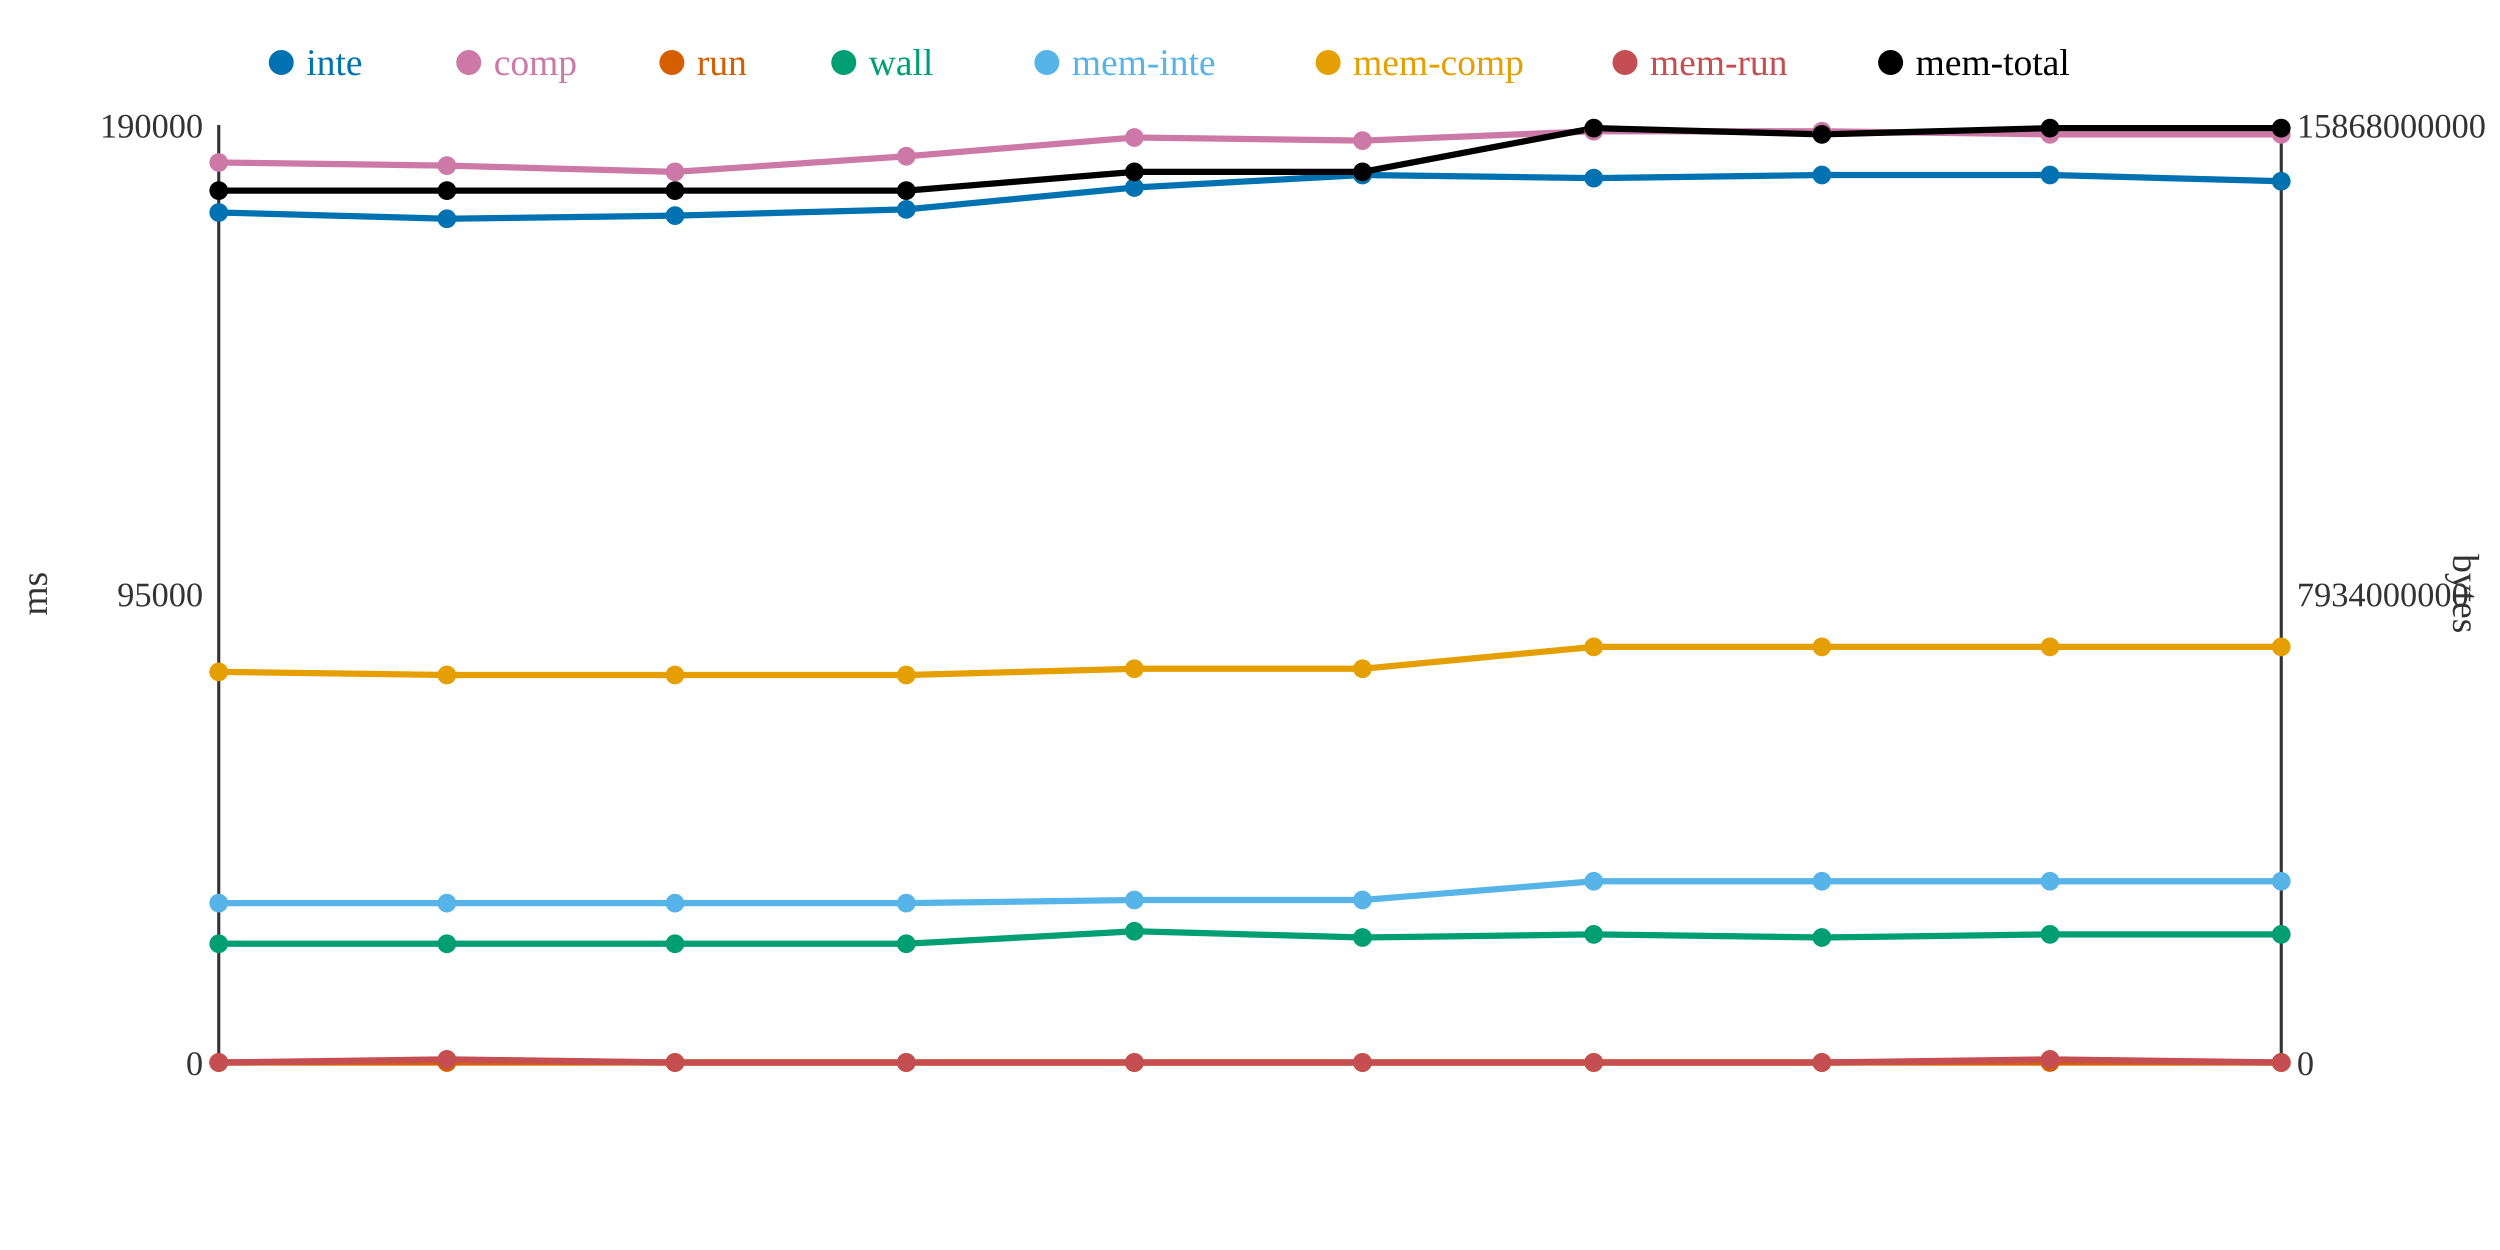
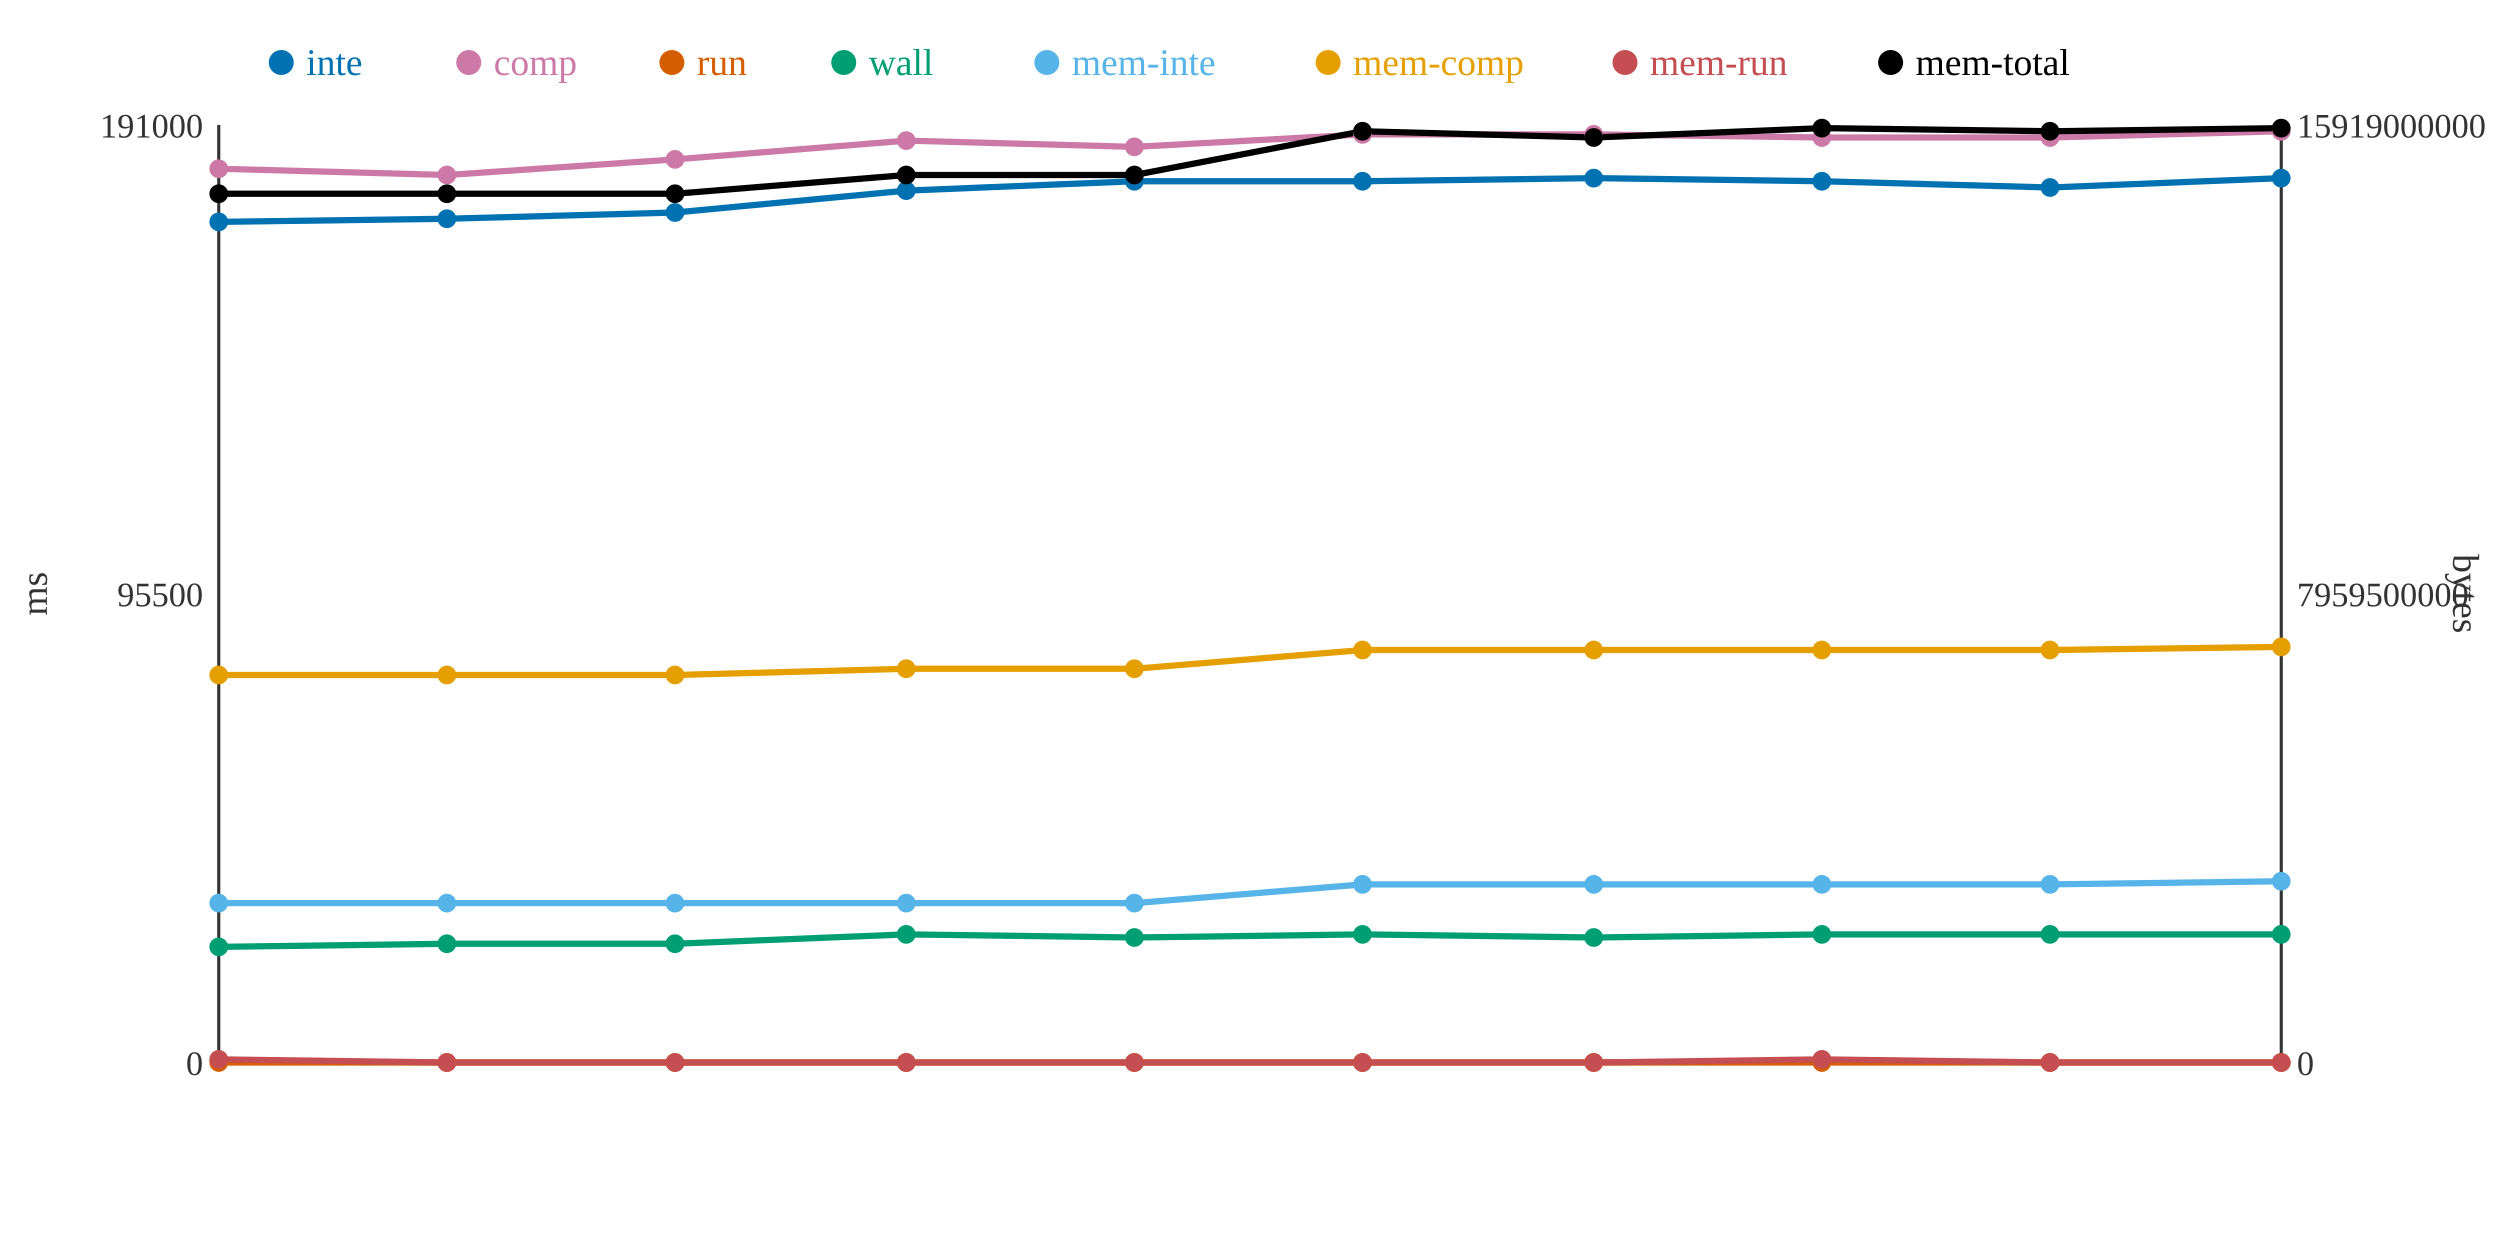
<svg xmlns="http://www.w3.org/2000/svg" width="800" height="400">
  <rect width="800" height="400" fill="white" />
  <line x1="70" y1="40" x2="70" y2="340" stroke="#333" stroke-width="1" />
  <line x1="70" y1="340" x2="730" y2="340" stroke="#333" stroke-width="1" />
  <line x1="730" y1="40" x2="730" y2="340" stroke="#333" stroke-width="1" />
  <text x="65" y="344" text-anchor="end" font-size="11" fill="#333">0</text>
-   <text x="65" y="194" text-anchor="end" font-size="11" fill="#333">95000</text>
-   <text x="65" y="44" text-anchor="end" font-size="11" fill="#333">190000</text>
+   <text x="65" y="194" text-anchor="end" font-size="11" fill="#333">95500</text>
+   <text x="65" y="44" text-anchor="end" font-size="11" fill="#333">191000</text>
  <text x="15" y="190" text-anchor="middle" font-size="12" fill="#333" transform="rotate(-90 15 190)">ms</text>
  <text x="735" y="344" text-anchor="start" font-size="11" fill="#333">0</text>
-   <text x="735" y="194" text-anchor="start" font-size="11" fill="#333">7934000000</text>
-   <text x="735" y="44" text-anchor="start" font-size="11" fill="#333">15868000000</text>
+   <text x="735" y="194" text-anchor="start" font-size="11" fill="#333">7959500000</text>
+   <text x="735" y="44" text-anchor="start" font-size="11" fill="#333">15919000000</text>
  <text x="785" y="190" text-anchor="middle" font-size="12" fill="#333" transform="rotate(90 785 190)">bytes</text>
-   <polyline points="70,68 143,70 216,69 290,67 363,60 436,56 510,57 583,56 656,56 730,58" fill="none" stroke="#0072B2" stroke-width="2" />
-   <polyline points="70,52 143,53 216,55 290,50 363,44 436,45 510,42 583,42 656,43 730,43" fill="none" stroke="#CC79A7" stroke-width="2" />
+   <polyline points="70,71 143,70 216,68 290,61 363,58 436,58 510,57 583,58 656,60 730,57" fill="none" stroke="#0072B2" stroke-width="2" />
+   <polyline points="70,54 143,56 216,51 290,45 363,47 436,43 510,43 583,44 656,44 730,42" fill="none" stroke="#CC79A7" stroke-width="2" />
  <polyline points="70,340 143,340 216,340 290,340 363,340 436,340 510,340 583,340 656,340 730,340" fill="none" stroke="#D55E00" stroke-width="2" />
-   <polyline points="70,302 143,302 216,302 290,302 363,298 436,300 510,299 583,300 656,299 730,299" fill="none" stroke="#009E73" stroke-width="2" />
-   <polyline points="70,289 143,289 216,289 290,289 363,288 436,288 510,282 583,282 656,282 730,282" fill="none" stroke="#56B4E9" stroke-width="2" />
-   <polyline points="70,215 143,216 216,216 290,216 363,214 436,214 510,207 583,207 656,207 730,207" fill="none" stroke="#E69F00" stroke-width="2" />
-   <polyline points="70,340 143,339 216,340 290,340 363,340 436,340 510,340 583,340 656,339 730,340" fill="none" stroke="#C44E52" stroke-width="2" />
-   <polyline points="70,61 143,61 216,61 290,61 363,55 436,55 510,41 583,43 656,41 730,41" fill="none" stroke="#000000" stroke-width="2" />
-   <circle cx="70" cy="68" r="3" fill="#0072B2" />
-   <circle cx="70" cy="52" r="3" fill="#CC79A7" />
+   <polyline points="70,303 143,302 216,302 290,299 363,300 436,299 510,300 583,299 656,299 730,299" fill="none" stroke="#009E73" stroke-width="2" />
+   <polyline points="70,289 143,289 216,289 290,289 363,289 436,283 510,283 583,283 656,283 730,282" fill="none" stroke="#56B4E9" stroke-width="2" />
+   <polyline points="70,216 143,216 216,216 290,214 363,214 436,208 510,208 583,208 656,208 730,207" fill="none" stroke="#E69F00" stroke-width="2" />
+   <polyline points="70,339 143,340 216,340 290,340 363,340 436,340 510,340 583,339 656,340 730,340" fill="none" stroke="#C44E52" stroke-width="2" />
+   <polyline points="70,62 143,62 216,62 290,56 363,56 436,42 510,44 583,41 656,42 730,41" fill="none" stroke="#000000" stroke-width="2" />
+   <circle cx="70" cy="71" r="3" fill="#0072B2" />
+   <circle cx="70" cy="54" r="3" fill="#CC79A7" />
  <circle cx="70" cy="340" r="3" fill="#D55E00" />
-   <circle cx="70" cy="302" r="3" fill="#009E73" />
+   <circle cx="70" cy="303" r="3" fill="#009E73" />
  <circle cx="70" cy="289" r="3" fill="#56B4E9" />
-   <circle cx="70" cy="215" r="3" fill="#E69F00" />
-   <circle cx="70" cy="340" r="3" fill="#C44E52" />
-   <circle cx="70" cy="61" r="3" fill="#000000" />
+   <circle cx="70" cy="216" r="3" fill="#E69F00" />
+   <circle cx="70" cy="339" r="3" fill="#C44E52" />
+   <circle cx="70" cy="62" r="3" fill="#000000" />
  <circle cx="143" cy="70" r="3" fill="#0072B2" />
-   <circle cx="143" cy="53" r="3" fill="#CC79A7" />
+   <circle cx="143" cy="56" r="3" fill="#CC79A7" />
  <circle cx="143" cy="340" r="3" fill="#D55E00" />
  <circle cx="143" cy="302" r="3" fill="#009E73" />
  <circle cx="143" cy="289" r="3" fill="#56B4E9" />
  <circle cx="143" cy="216" r="3" fill="#E69F00" />
-   <circle cx="143" cy="339" r="3" fill="#C44E52" />
-   <circle cx="143" cy="61" r="3" fill="#000000" />
-   <circle cx="216" cy="69" r="3" fill="#0072B2" />
-   <circle cx="216" cy="55" r="3" fill="#CC79A7" />
+   <circle cx="143" cy="340" r="3" fill="#C44E52" />
+   <circle cx="143" cy="62" r="3" fill="#000000" />
+   <circle cx="216" cy="68" r="3" fill="#0072B2" />
+   <circle cx="216" cy="51" r="3" fill="#CC79A7" />
  <circle cx="216" cy="340" r="3" fill="#D55E00" />
  <circle cx="216" cy="302" r="3" fill="#009E73" />
  <circle cx="216" cy="289" r="3" fill="#56B4E9" />
  <circle cx="216" cy="216" r="3" fill="#E69F00" />
  <circle cx="216" cy="340" r="3" fill="#C44E52" />
-   <circle cx="216" cy="61" r="3" fill="#000000" />
-   <circle cx="290" cy="67" r="3" fill="#0072B2" />
-   <circle cx="290" cy="50" r="3" fill="#CC79A7" />
+   <circle cx="216" cy="62" r="3" fill="#000000" />
+   <circle cx="290" cy="61" r="3" fill="#0072B2" />
+   <circle cx="290" cy="45" r="3" fill="#CC79A7" />
  <circle cx="290" cy="340" r="3" fill="#D55E00" />
-   <circle cx="290" cy="302" r="3" fill="#009E73" />
+   <circle cx="290" cy="299" r="3" fill="#009E73" />
  <circle cx="290" cy="289" r="3" fill="#56B4E9" />
-   <circle cx="290" cy="216" r="3" fill="#E69F00" />
+   <circle cx="290" cy="214" r="3" fill="#E69F00" />
  <circle cx="290" cy="340" r="3" fill="#C44E52" />
-   <circle cx="290" cy="61" r="3" fill="#000000" />
-   <circle cx="363" cy="60" r="3" fill="#0072B2" />
-   <circle cx="363" cy="44" r="3" fill="#CC79A7" />
+   <circle cx="290" cy="56" r="3" fill="#000000" />
+   <circle cx="363" cy="58" r="3" fill="#0072B2" />
+   <circle cx="363" cy="47" r="3" fill="#CC79A7" />
  <circle cx="363" cy="340" r="3" fill="#D55E00" />
-   <circle cx="363" cy="298" r="3" fill="#009E73" />
-   <circle cx="363" cy="288" r="3" fill="#56B4E9" />
+   <circle cx="363" cy="300" r="3" fill="#009E73" />
+   <circle cx="363" cy="289" r="3" fill="#56B4E9" />
  <circle cx="363" cy="214" r="3" fill="#E69F00" />
  <circle cx="363" cy="340" r="3" fill="#C44E52" />
-   <circle cx="363" cy="55" r="3" fill="#000000" />
-   <circle cx="436" cy="56" r="3" fill="#0072B2" />
-   <circle cx="436" cy="45" r="3" fill="#CC79A7" />
+   <circle cx="363" cy="56" r="3" fill="#000000" />
+   <circle cx="436" cy="58" r="3" fill="#0072B2" />
+   <circle cx="436" cy="43" r="3" fill="#CC79A7" />
  <circle cx="436" cy="340" r="3" fill="#D55E00" />
-   <circle cx="436" cy="300" r="3" fill="#009E73" />
-   <circle cx="436" cy="288" r="3" fill="#56B4E9" />
-   <circle cx="436" cy="214" r="3" fill="#E69F00" />
+   <circle cx="436" cy="299" r="3" fill="#009E73" />
+   <circle cx="436" cy="283" r="3" fill="#56B4E9" />
+   <circle cx="436" cy="208" r="3" fill="#E69F00" />
  <circle cx="436" cy="340" r="3" fill="#C44E52" />
-   <circle cx="436" cy="55" r="3" fill="#000000" />
+   <circle cx="436" cy="42" r="3" fill="#000000" />
  <circle cx="510" cy="57" r="3" fill="#0072B2" />
-   <circle cx="510" cy="42" r="3" fill="#CC79A7" />
+   <circle cx="510" cy="43" r="3" fill="#CC79A7" />
  <circle cx="510" cy="340" r="3" fill="#D55E00" />
-   <circle cx="510" cy="299" r="3" fill="#009E73" />
-   <circle cx="510" cy="282" r="3" fill="#56B4E9" />
-   <circle cx="510" cy="207" r="3" fill="#E69F00" />
+   <circle cx="510" cy="300" r="3" fill="#009E73" />
+   <circle cx="510" cy="283" r="3" fill="#56B4E9" />
+   <circle cx="510" cy="208" r="3" fill="#E69F00" />
  <circle cx="510" cy="340" r="3" fill="#C44E52" />
-   <circle cx="510" cy="41" r="3" fill="#000000" />
-   <circle cx="583" cy="56" r="3" fill="#0072B2" />
-   <circle cx="583" cy="42" r="3" fill="#CC79A7" />
+   <circle cx="510" cy="44" r="3" fill="#000000" />
+   <circle cx="583" cy="58" r="3" fill="#0072B2" />
+   <circle cx="583" cy="44" r="3" fill="#CC79A7" />
  <circle cx="583" cy="340" r="3" fill="#D55E00" />
-   <circle cx="583" cy="300" r="3" fill="#009E73" />
-   <circle cx="583" cy="282" r="3" fill="#56B4E9" />
-   <circle cx="583" cy="207" r="3" fill="#E69F00" />
-   <circle cx="583" cy="340" r="3" fill="#C44E52" />
-   <circle cx="583" cy="43" r="3" fill="#000000" />
-   <circle cx="656" cy="56" r="3" fill="#0072B2" />
-   <circle cx="656" cy="43" r="3" fill="#CC79A7" />
+   <circle cx="583" cy="299" r="3" fill="#009E73" />
+   <circle cx="583" cy="283" r="3" fill="#56B4E9" />
+   <circle cx="583" cy="208" r="3" fill="#E69F00" />
+   <circle cx="583" cy="339" r="3" fill="#C44E52" />
+   <circle cx="583" cy="41" r="3" fill="#000000" />
+   <circle cx="656" cy="60" r="3" fill="#0072B2" />
+   <circle cx="656" cy="44" r="3" fill="#CC79A7" />
  <circle cx="656" cy="340" r="3" fill="#D55E00" />
  <circle cx="656" cy="299" r="3" fill="#009E73" />
-   <circle cx="656" cy="282" r="3" fill="#56B4E9" />
-   <circle cx="656" cy="207" r="3" fill="#E69F00" />
-   <circle cx="656" cy="339" r="3" fill="#C44E52" />
-   <circle cx="656" cy="41" r="3" fill="#000000" />
-   <circle cx="730" cy="58" r="3" fill="#0072B2" />
-   <circle cx="730" cy="43" r="3" fill="#CC79A7" />
+   <circle cx="656" cy="283" r="3" fill="#56B4E9" />
+   <circle cx="656" cy="208" r="3" fill="#E69F00" />
+   <circle cx="656" cy="340" r="3" fill="#C44E52" />
+   <circle cx="656" cy="42" r="3" fill="#000000" />
+   <circle cx="730" cy="57" r="3" fill="#0072B2" />
+   <circle cx="730" cy="42" r="3" fill="#CC79A7" />
  <circle cx="730" cy="340" r="3" fill="#D55E00" />
  <circle cx="730" cy="299" r="3" fill="#009E73" />
  <circle cx="730" cy="282" r="3" fill="#56B4E9" />
  <circle cx="730" cy="207" r="3" fill="#E69F00" />
  <circle cx="730" cy="340" r="3" fill="#C44E52" />
  <circle cx="730" cy="41" r="3" fill="#000000" />
  <circle cx="90" cy="20" r="4" fill="#0072B2" />
  <text x="98" y="24" text-anchor="start" font-size="12" fill="#0072B2">inte</text>
  <circle cx="150" cy="20" r="4" fill="#CC79A7" />
  <text x="158" y="24" text-anchor="start" font-size="12" fill="#CC79A7">comp</text>
  <circle cx="215" cy="20" r="4" fill="#D55E00" />
  <text x="223" y="24" text-anchor="start" font-size="12" fill="#D55E00">run</text>
  <circle cx="270" cy="20" r="4" fill="#009E73" />
  <text x="278" y="24" text-anchor="start" font-size="12" fill="#009E73">wall</text>
  <circle cx="335" cy="20" r="4" fill="#56B4E9" />
  <text x="343" y="24" text-anchor="start" font-size="12" fill="#56B4E9">mem-inte</text>
  <circle cx="425" cy="20" r="4" fill="#E69F00" />
  <text x="433" y="24" text-anchor="start" font-size="12" fill="#E69F00">mem-comp</text>
  <circle cx="520" cy="20" r="4" fill="#C44E52" />
  <text x="528" y="24" text-anchor="start" font-size="12" fill="#C44E52">mem-run</text>
  <circle cx="605" cy="20" r="4" fill="#000000" />
  <text x="613" y="24" text-anchor="start" font-size="12" fill="#000000">mem-total</text>
</svg>
